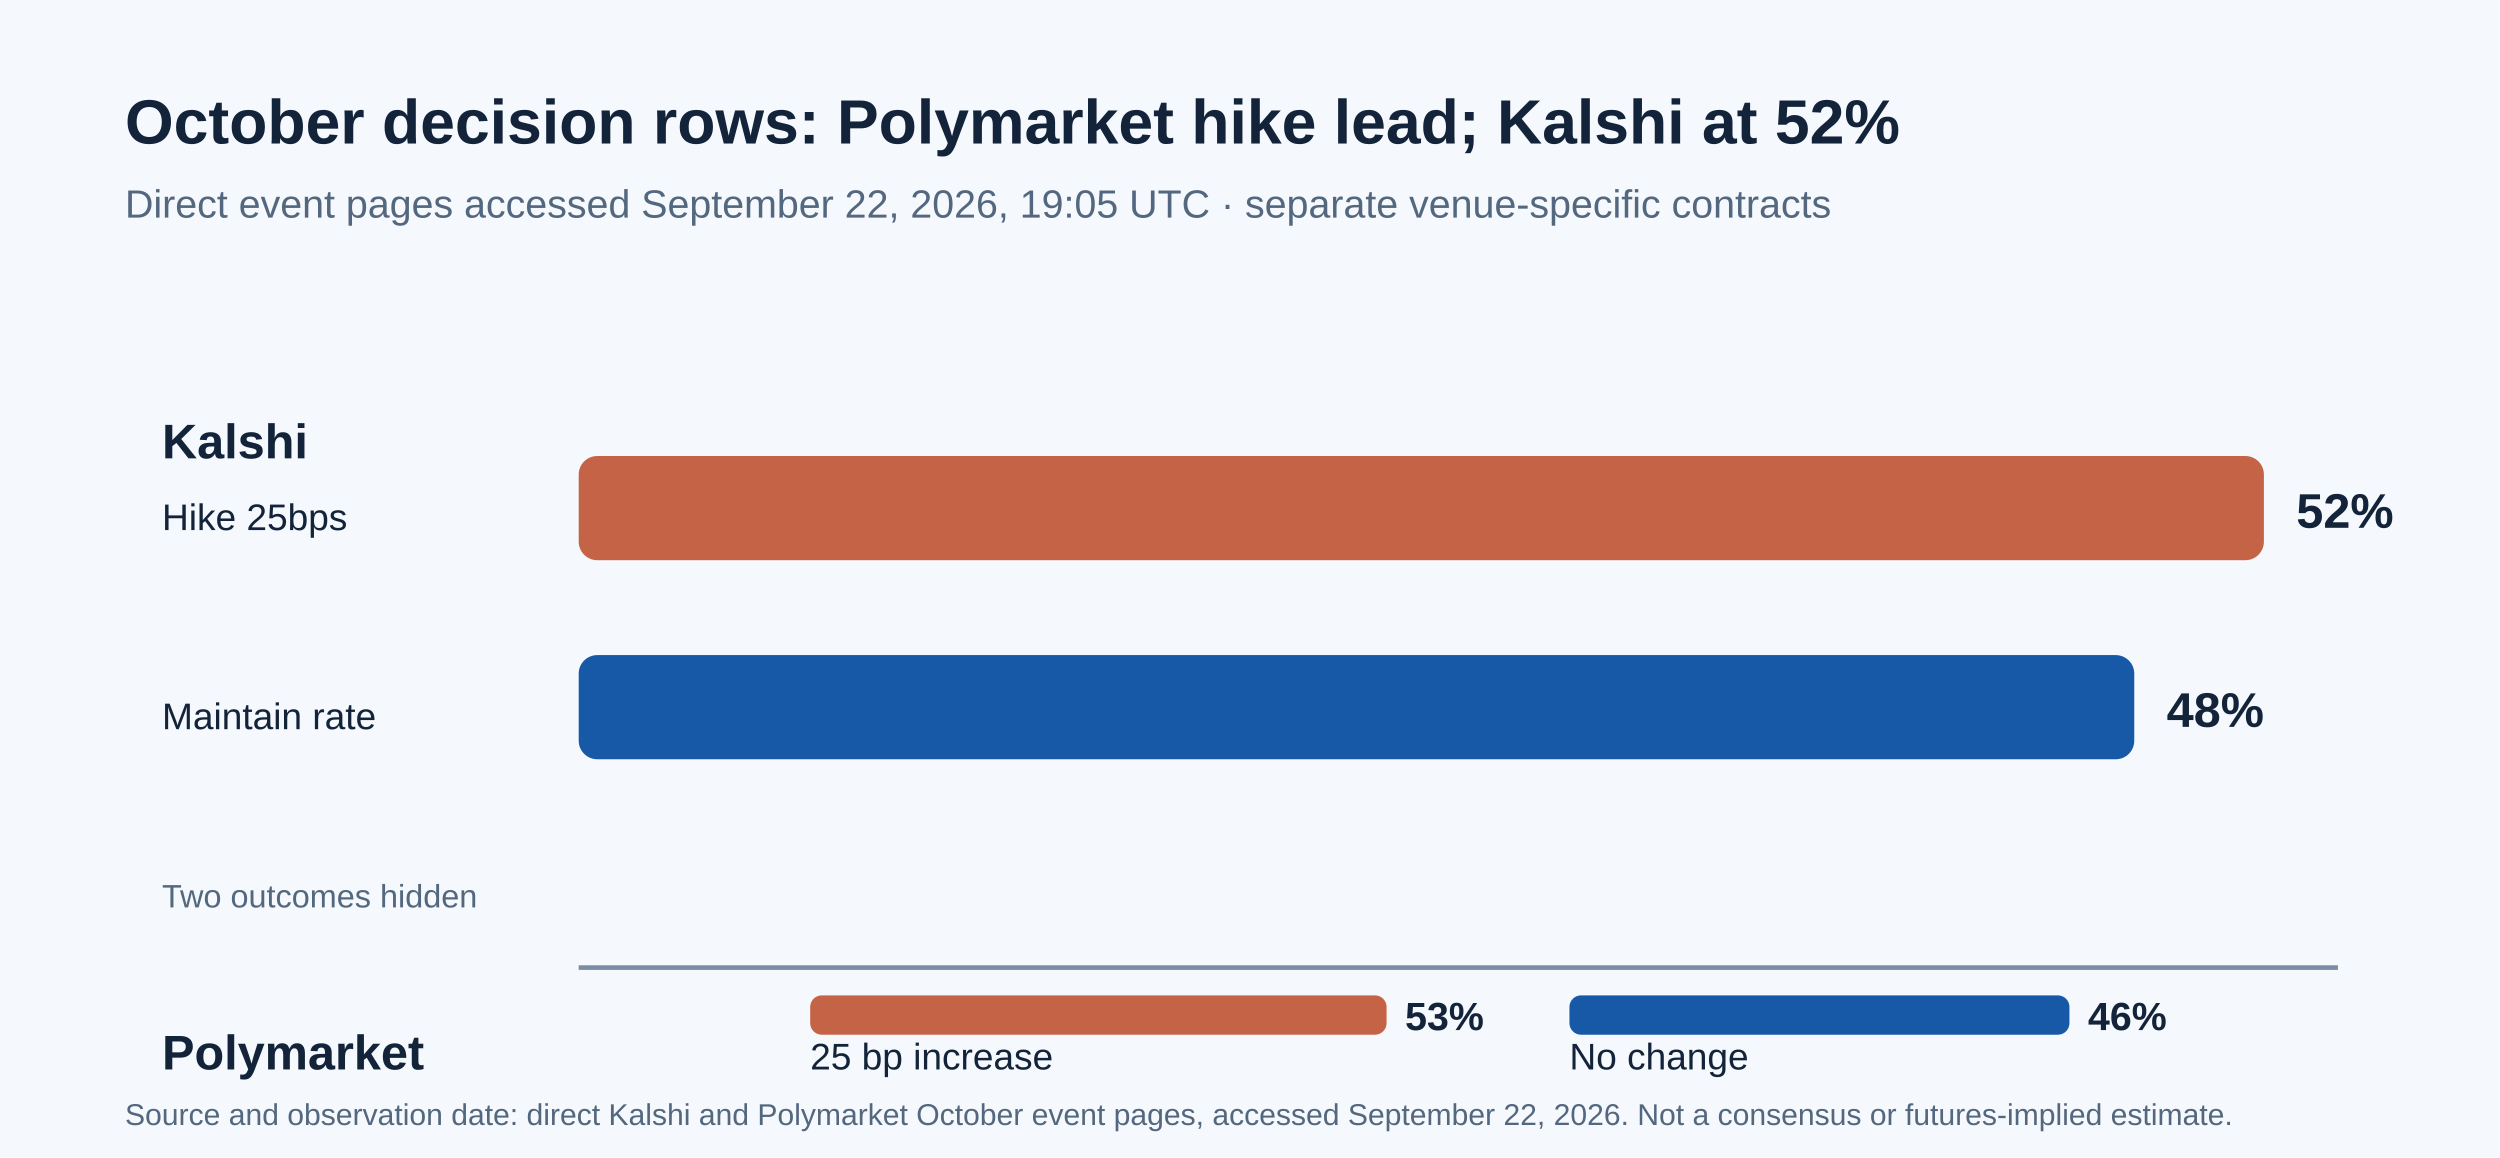
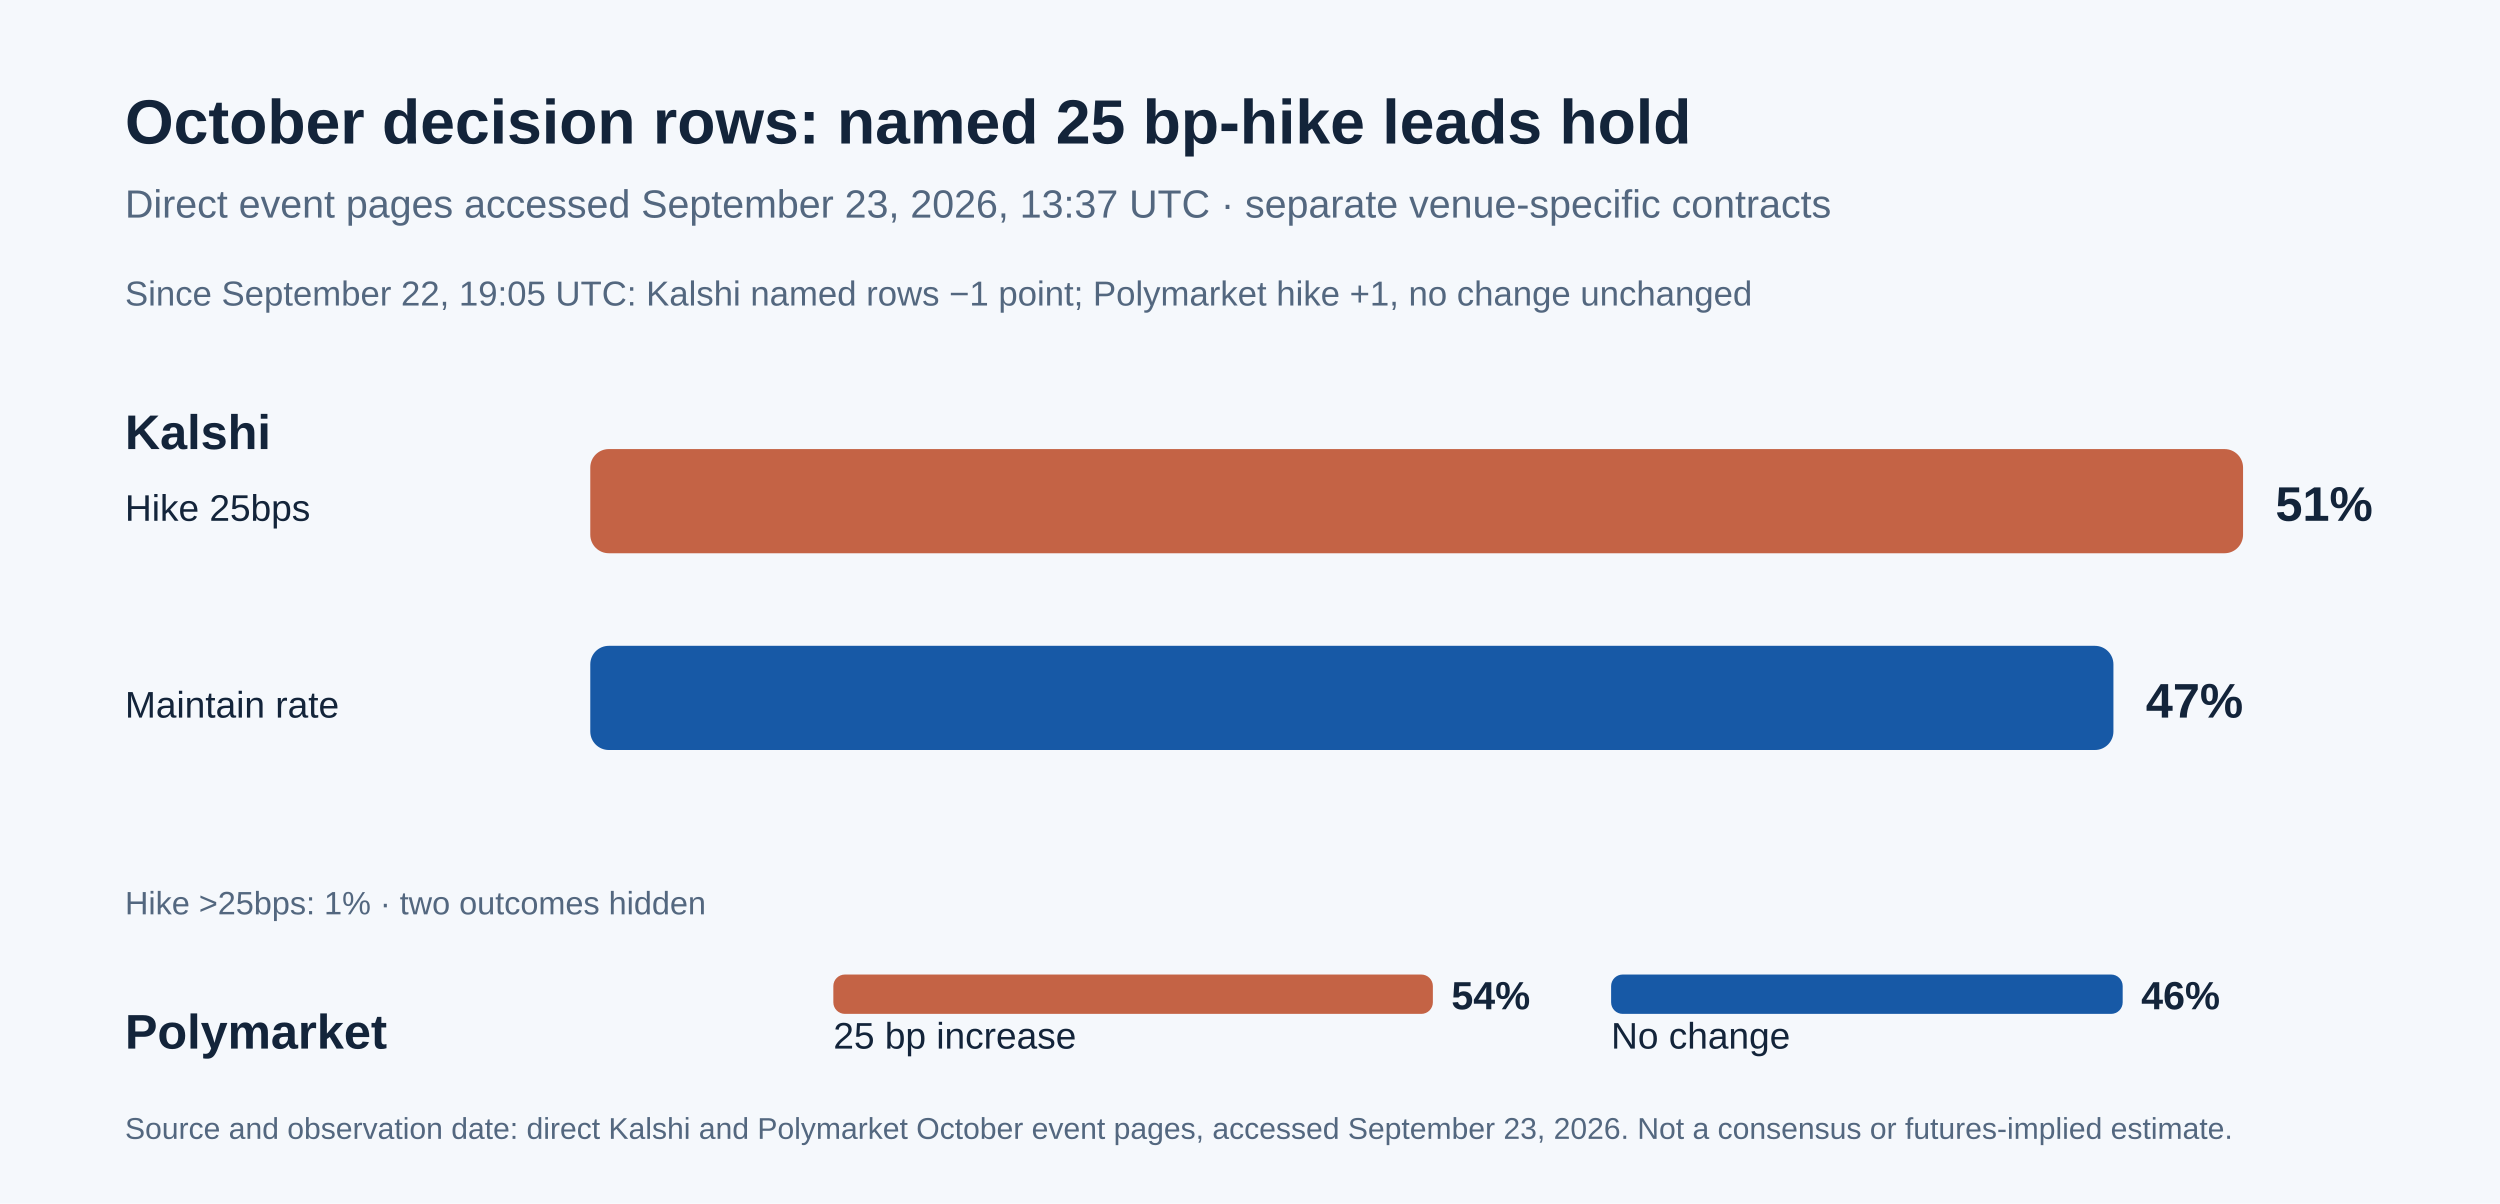
- <svg xmlns="http://www.w3.org/2000/svg" width="1080" height="500" viewBox="0 0 1080 500" role="img" aria-labelledby="title desc">
-   <rect width="1080" height="500" fill="#f5f8fc" />
-   <text x="54" y="62" font-family="Arial, sans-serif" font-size="27" font-weight="700" fill="#13243a">October decision rows: Polymarket hike lead; Kalshi at 52%</text>
-   <text x="54" y="94" font-family="Arial, sans-serif" font-size="17" fill="#53677f">Direct event pages accessed September 22, 2026, 19:05 UTC · separate venue-specific contracts</text>
-   <line x1="250" y1="418" x2="1010" y2="418" stroke="#7b8da3" stroke-width="2" />
+ <svg xmlns="http://www.w3.org/2000/svg" width="1080" height="520" viewBox="0 0 1080 520" role="img" aria-labelledby="title desc">
+   <rect width="1080" height="520" fill="#f5f8fc" />
+   <text x="54" y="62" font-family="Arial, sans-serif" font-size="27" font-weight="700" fill="#13243a">October decision rows: named 25 bp-hike leads hold</text>
+   <text x="54" y="94" font-family="Arial, sans-serif" font-size="17" fill="#53677f">Direct event pages accessed September 23, 2026, 13:37 UTC · separate venue-specific contracts</text>
+   <text x="54" y="132" font-family="Arial, sans-serif" font-size="15" fill="#53677f">Since September 22, 19:05 UTC: Kalshi named rows −1 point; Polymarket hike +1, no change unchanged</text>
  <g font-family="Arial, sans-serif" fill="#13243a">
-     <text x="70" y="198" font-size="21" font-weight="700">Kalshi</text>
-     <text x="70" y="229" font-size="16">Hike 25bps</text>
-     <text x="70" y="315" font-size="16">Maintain rate</text>
-     <text x="70" y="392" font-size="14" fill="#53677f">Two outcomes hidden</text>
+     <text x="54" y="194" font-size="21" font-weight="700">Kalshi</text>
+     <text x="54" y="225" font-size="16">Hike 25bps</text>
+     <text x="54" y="310" font-size="16">Maintain rate</text>
+     <text x="54" y="395" font-size="14" fill="#53677f">Hike &gt;25bps: 1% · two outcomes hidden</text>
  </g>
-   <rect x="250" y="197" width="728" height="45" rx="8" fill="#c46345" />
-   <rect x="250" y="283" width="672" height="45" rx="8" fill="#1759a6" />
-   <text x="992" y="228" font-family="Arial, sans-serif" font-size="21" font-weight="700" fill="#13243a">52%</text>
-   <text x="936" y="314" font-family="Arial, sans-serif" font-size="21" font-weight="700" fill="#13243a">48%</text>
+   <rect x="255" y="194" width="714" height="45" rx="8" fill="#c46345" />
+   <rect x="255" y="279" width="658" height="45" rx="8" fill="#1759a6" />
+   <text x="983" y="225" font-family="Arial, sans-serif" font-size="21" font-weight="700" fill="#13243a">51%</text>
+   <text x="927" y="310" font-family="Arial, sans-serif" font-size="21" font-weight="700" fill="#13243a">47%</text>
  <g font-family="Arial, sans-serif" fill="#13243a">
-     <text x="70" y="462" font-size="21" font-weight="700">Polymarket</text>
-     <text x="350" y="462" font-size="16">25 bp increase</text>
-     <text x="678" y="462" font-size="16">No change</text>
+     <text x="54" y="453" font-size="21" font-weight="700">Polymarket</text>
+     <text x="360" y="453" font-size="16">25 bp increase</text>
+     <text x="696" y="453" font-size="16">No change</text>
  </g>
-   <rect x="350" y="430" width="249" height="17" rx="5" fill="#c46345" />
-   <rect x="678" y="430" width="216" height="17" rx="5" fill="#1759a6" />
-   <text x="607" y="445" font-family="Arial, sans-serif" font-size="17" font-weight="700" fill="#13243a">53%</text>
-   <text x="902" y="445" font-family="Arial, sans-serif" font-size="17" font-weight="700" fill="#13243a">46%</text>
-   <text x="54" y="486" font-family="Arial, sans-serif" font-size="13" fill="#53677f">Source and observation date: direct Kalshi and Polymarket October event pages, accessed September 22, 2026. Not a consensus or futures-implied estimate.</text>
+   <rect x="360" y="421" width="259" height="17" rx="5" fill="#c46345" />
+   <rect x="696" y="421" width="221" height="17" rx="5" fill="#1759a6" />
+   <text x="627" y="436" font-family="Arial, sans-serif" font-size="17" font-weight="700" fill="#13243a">54%</text>
+   <text x="925" y="436" font-family="Arial, sans-serif" font-size="17" font-weight="700" fill="#13243a">46%</text>
+   <text x="54" y="492" font-family="Arial, sans-serif" font-size="13" fill="#53677f">Source and observation date: direct Kalshi and Polymarket October event pages, accessed September 23, 2026. Not a consensus or futures-implied estimate.</text>
</svg>
